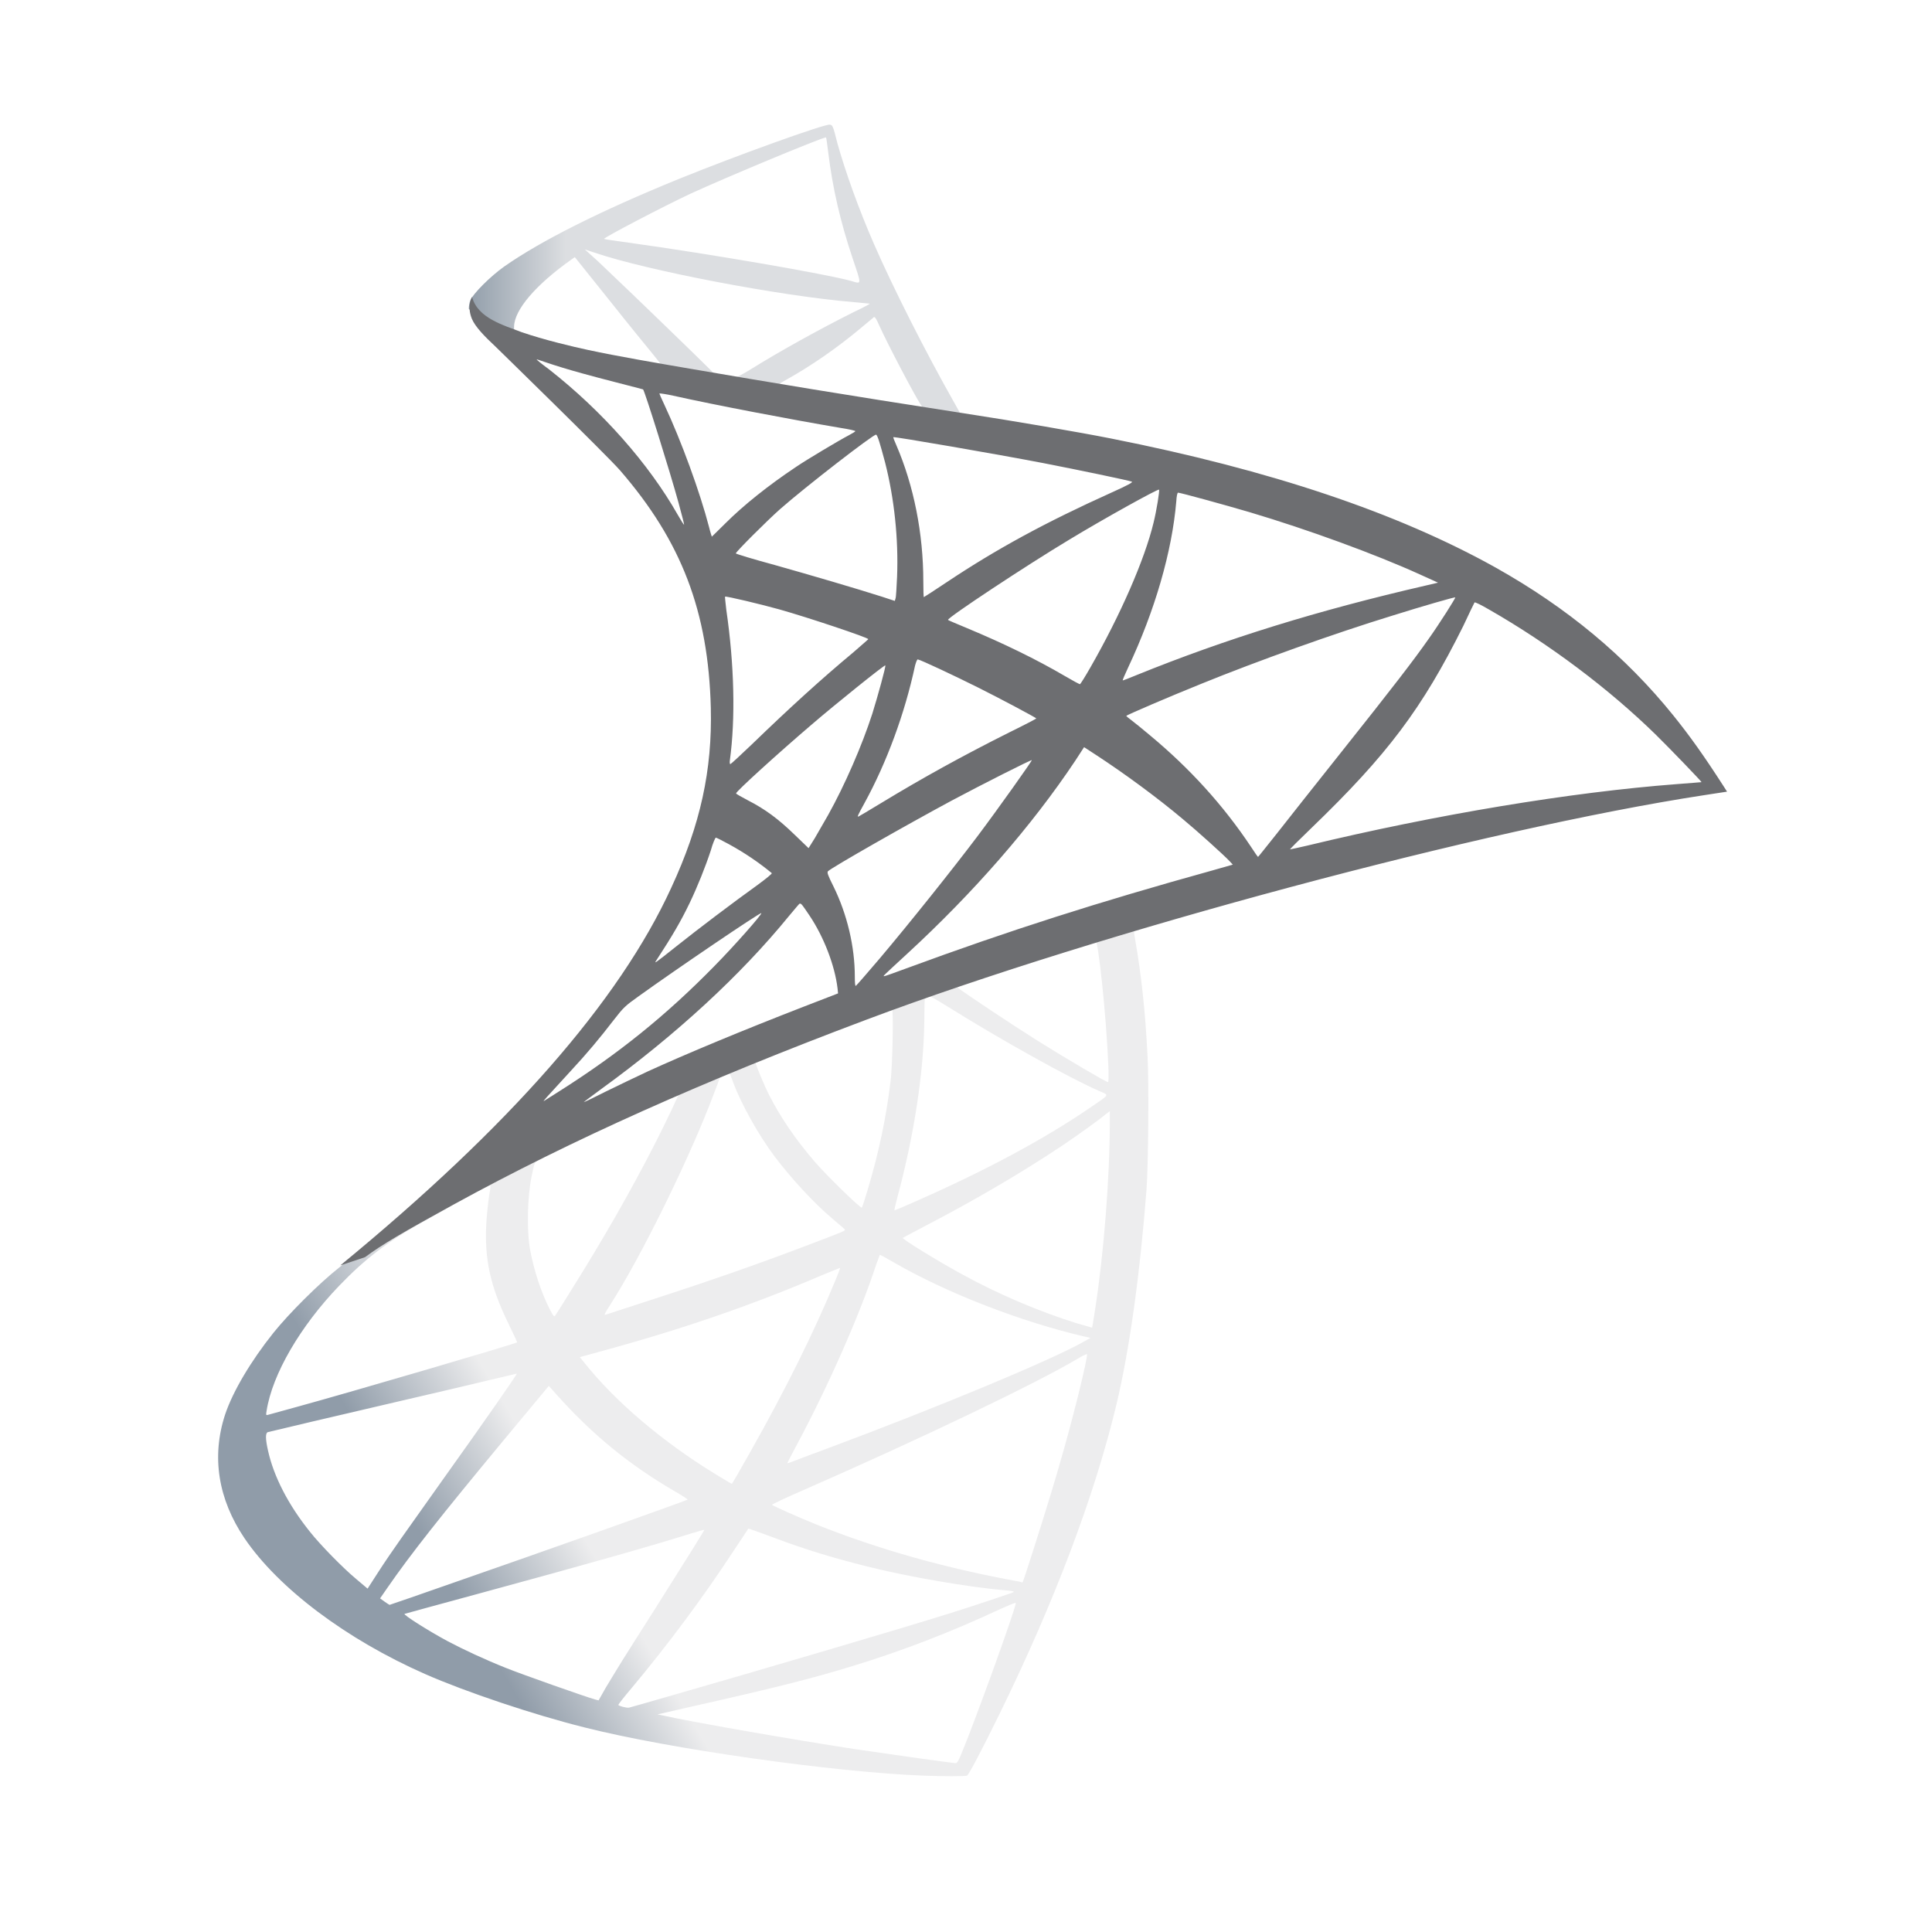
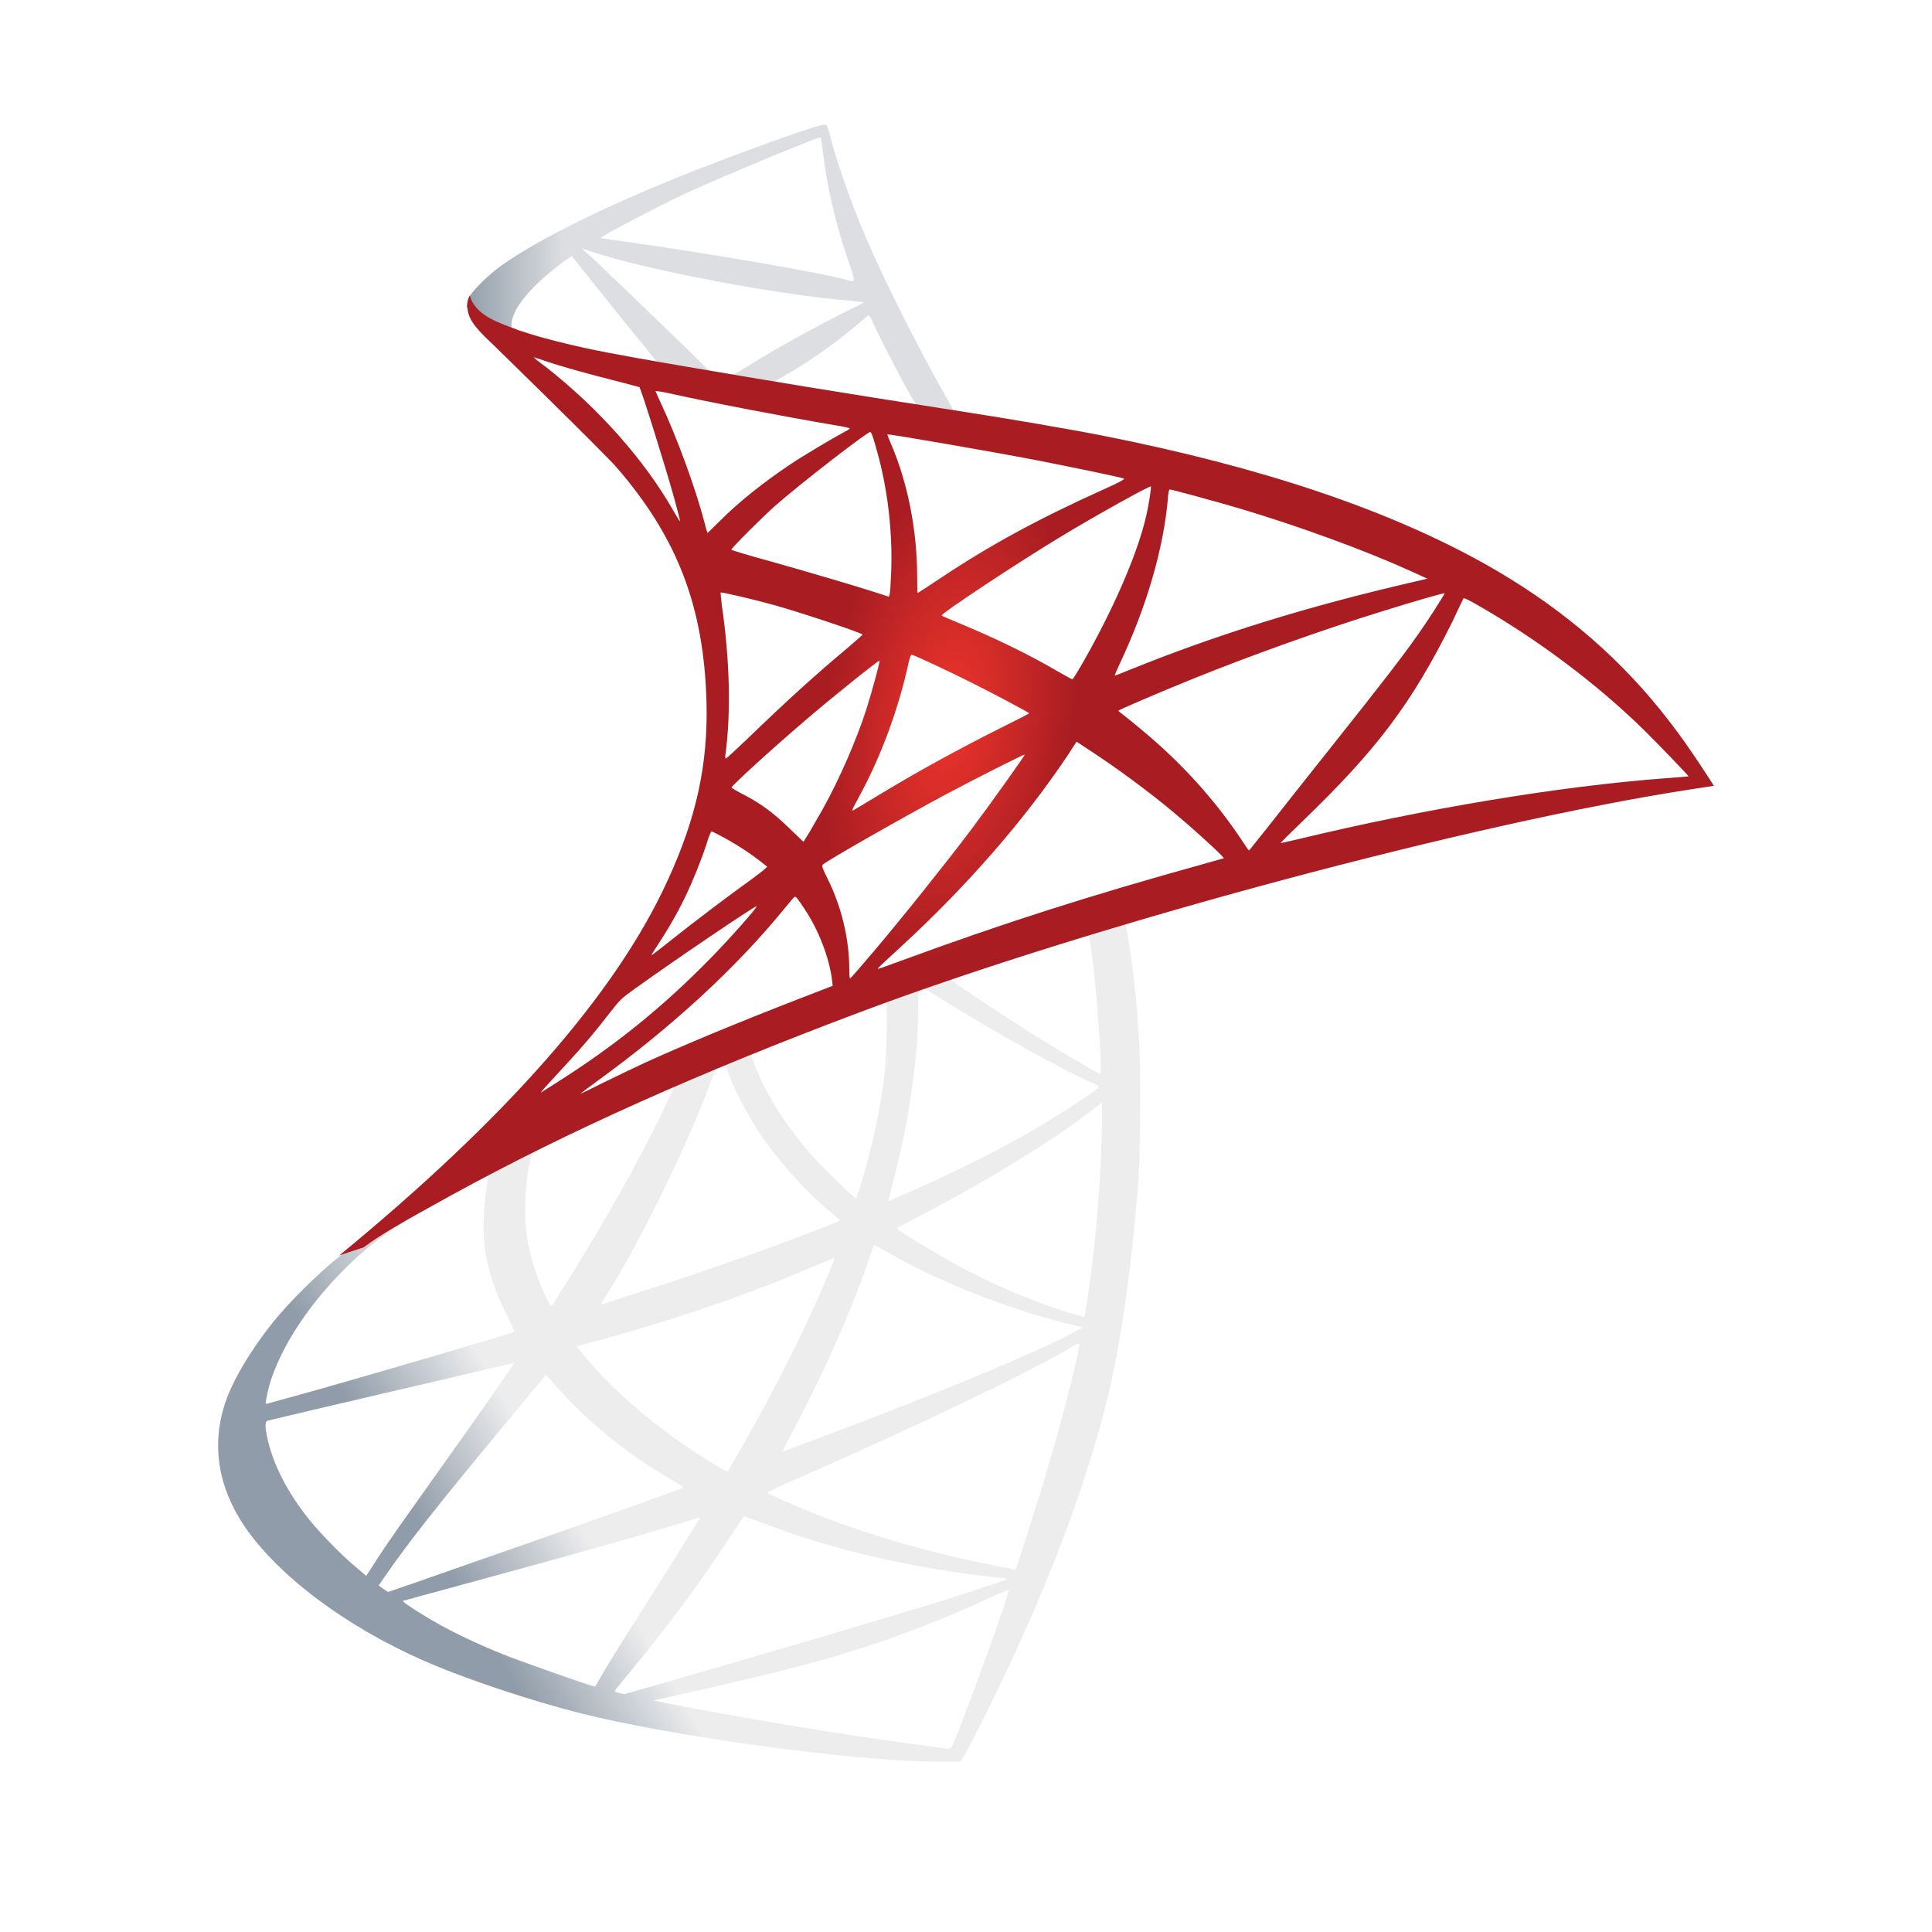
<svg xmlns="http://www.w3.org/2000/svg" width="62" height="62" viewBox="0 0 62 62" fill="none">
-   <path d="M37.572 28.742L26.959 32.208L17.725 36.283L15.141 36.965C14.483 37.591 13.793 38.225 13.047 38.867C12.229 39.573 11.467 40.215 10.881 40.68C10.231 41.193 9.269 42.156 8.779 42.766C8.049 43.68 7.472 44.651 7.223 45.397C6.782 46.745 6.998 48.109 7.849 49.368C8.94 50.973 11.114 52.609 13.649 53.725C14.941 54.294 17.115 55.024 18.751 55.433C21.471 56.123 26.734 56.87 29.63 56.982C30.215 57.006 31.002 57.006 31.034 56.982C31.098 56.942 31.547 56.083 32.069 55.016C33.85 51.382 35.134 47.972 35.831 45.06C36.249 43.295 36.578 40.945 36.794 38.161C36.85 37.383 36.874 34.775 36.826 33.893C36.754 32.449 36.626 31.278 36.425 30.13C36.393 29.962 36.385 29.809 36.401 29.801C36.433 29.777 36.529 29.745 37.837 29.368L37.572 28.742V28.742H37.572V28.742ZM35.15 30.162C35.246 30.162 35.503 32.625 35.567 34.182C35.583 34.511 35.575 34.727 35.559 34.727C35.495 34.727 34.203 33.965 33.281 33.388C32.478 32.882 30.954 31.871 30.713 31.679C30.633 31.622 30.641 31.614 31.299 31.39C32.414 31.013 35.061 30.162 35.15 30.162ZM29.742 31.943C29.815 31.943 29.999 32.047 30.44 32.32C32.093 33.355 34.339 34.607 35.302 35.024C35.599 35.152 35.631 35.104 34.949 35.57C33.489 36.564 31.668 37.543 29.437 38.53C29.044 38.706 28.715 38.843 28.707 38.843C28.692 38.843 28.739 38.642 28.804 38.401C29.341 36.404 29.646 34.382 29.662 32.761C29.67 31.959 29.67 31.959 29.742 31.935C29.726 31.943 29.734 31.943 29.742 31.943ZM28.627 32.368C28.675 32.416 28.643 34.214 28.579 34.703C28.435 35.874 28.21 36.965 27.841 38.193C27.753 38.49 27.672 38.738 27.657 38.754C27.624 38.794 26.525 37.719 26.164 37.302C25.538 36.58 25.049 35.858 24.688 35.152C24.504 34.791 24.215 34.085 24.239 34.061C24.367 33.973 28.595 32.336 28.627 32.368ZM23.38 34.43C23.388 34.43 23.396 34.43 23.404 34.438C23.421 34.454 23.477 34.583 23.525 34.727C23.782 35.425 24.359 36.452 24.857 37.11C25.402 37.832 26.116 38.602 26.71 39.107C26.902 39.268 27.079 39.42 27.103 39.444C27.151 39.492 27.167 39.484 25.859 39.982C24.343 40.559 22.691 41.137 20.797 41.747C20.345 41.893 19.893 42.04 19.442 42.188C19.369 42.212 19.393 42.172 19.602 41.843C20.54 40.375 21.968 37.495 22.771 35.457C22.907 35.104 23.044 34.751 23.068 34.671C23.1 34.559 23.14 34.519 23.244 34.462C23.3 34.446 23.356 34.43 23.38 34.43ZM21.776 35.096C21.8 35.112 21.391 35.971 20.99 36.757C20.212 38.273 19.361 39.765 18.222 41.578C18.029 41.891 17.845 42.18 17.821 42.212C17.781 42.268 17.765 42.252 17.636 42.004C17.363 41.466 17.139 40.776 17.018 40.142C16.898 39.517 16.922 38.425 17.059 37.752C17.163 37.254 17.155 37.262 17.396 37.142C18.422 36.62 21.744 35.064 21.776 35.096ZM35.615 35.658V35.995C35.615 37.784 35.422 40.239 35.142 42.028C35.093 42.341 35.053 42.597 35.045 42.605C35.045 42.605 34.813 42.541 34.54 42.461C33.337 42.084 32.029 41.53 30.849 40.88C30.071 40.455 28.94 39.757 28.972 39.725C28.98 39.717 29.317 39.541 29.71 39.332C31.283 38.514 32.791 37.631 34.099 36.757C34.588 36.428 35.326 35.898 35.487 35.754L35.615 35.658ZM15.719 38.032C15.751 38.032 15.743 38.096 15.695 38.385C15.663 38.594 15.623 38.979 15.607 39.244C15.542 40.415 15.735 41.282 16.313 42.469C16.473 42.798 16.602 43.071 16.593 43.078C16.537 43.127 11.226 44.683 9.557 45.14C9.06 45.277 8.627 45.397 8.595 45.405C8.539 45.421 8.531 45.413 8.555 45.277C8.739 44.097 9.638 42.557 10.889 41.257C11.724 40.391 12.389 39.886 13.529 39.236C14.347 38.77 15.607 38.072 15.703 38.04C15.703 38.032 15.711 38.032 15.719 38.032ZM28.234 40.271C28.242 40.263 28.435 40.367 28.667 40.503C30.384 41.498 32.775 42.421 34.812 42.894L34.997 42.934L34.74 43.078C33.673 43.672 30.168 45.132 26.581 46.472C26.06 46.665 25.547 46.857 25.45 46.897C25.354 46.937 25.266 46.962 25.266 46.953C25.266 46.945 25.41 46.665 25.595 46.32C26.597 44.442 27.608 42.156 28.122 40.568C28.186 40.415 28.226 40.279 28.234 40.271ZM26.959 40.688C26.967 40.696 26.902 40.864 26.822 41.057C26.124 42.75 25.209 44.595 24.038 46.665C23.741 47.194 23.493 47.62 23.485 47.62C23.477 47.62 23.236 47.475 22.947 47.299C21.246 46.256 19.738 44.972 18.751 43.728L18.607 43.552L19.337 43.351C21.952 42.638 24.174 41.867 26.381 40.921C26.694 40.792 26.951 40.688 26.959 40.688ZM34.885 43.456C34.893 43.64 34.484 45.293 34.147 46.488C33.866 47.491 33.625 48.277 33.184 49.665C32.992 50.275 32.823 50.78 32.815 50.78C32.807 50.78 32.759 50.772 32.711 50.756C30.328 50.323 28.194 49.721 26.188 48.919C25.627 48.694 24.825 48.333 24.776 48.293C24.76 48.277 25.242 48.053 25.852 47.788C29.502 46.191 33.288 44.378 34.588 43.6C34.74 43.504 34.861 43.456 34.885 43.456ZM16.585 44.081C16.601 44.097 15.582 45.566 14.154 47.563C13.657 48.261 13.079 49.08 12.863 49.384C12.646 49.689 12.317 50.171 12.133 50.459L11.796 50.981L11.435 50.676C11.009 50.323 10.271 49.569 9.943 49.152C9.253 48.293 8.787 47.387 8.603 46.561C8.515 46.175 8.515 45.983 8.595 45.959C8.715 45.927 10.857 45.421 12.863 44.956C13.978 44.699 15.27 44.394 15.735 44.282C16.2 44.17 16.577 44.081 16.585 44.081ZM17.612 44.475L17.869 44.763C19.024 46.055 20.203 47.01 21.631 47.844C21.888 47.989 22.081 48.117 22.065 48.125C22.009 48.165 17.107 49.906 14.836 50.692C13.561 51.141 12.51 51.502 12.502 51.502C12.494 51.502 12.422 51.454 12.341 51.398L12.197 51.294L12.43 50.957C13.184 49.866 14.13 48.67 16.192 46.183L17.612 44.475ZM24.014 49.055C24.022 49.047 24.375 49.176 24.808 49.336C25.852 49.729 26.678 49.978 27.785 50.259C29.149 50.604 31.122 50.941 32.286 51.037C32.462 51.053 32.558 51.069 32.526 51.093C32.47 51.125 31.291 51.519 30.424 51.791C29.044 52.224 24.833 53.468 21.399 54.455C20.765 54.639 20.22 54.792 20.188 54.8C20.107 54.816 19.843 54.743 19.843 54.711C19.843 54.695 20.035 54.447 20.268 54.174C21.423 52.794 22.57 51.254 23.525 49.794C23.79 49.392 24.014 49.063 24.014 49.055ZM22.602 49.096C22.61 49.104 22.041 50.018 21.046 51.591C20.621 52.256 20.147 53.011 19.979 53.275C19.818 53.532 19.578 53.933 19.441 54.158L19.209 54.567L19.088 54.535C18.799 54.455 16.77 53.741 16.232 53.524C15.566 53.259 14.876 52.938 14.363 52.666C13.721 52.321 12.919 51.807 12.983 51.791C12.999 51.783 14.098 51.486 15.422 51.125C18.936 50.17 20.885 49.617 22.161 49.216C22.394 49.144 22.594 49.087 22.602 49.096ZM32.59 51.438H32.598C32.63 51.518 31.331 55.129 30.857 56.268C30.753 56.524 30.713 56.589 30.657 56.581C30.521 56.573 28.635 56.308 27.488 56.139C25.49 55.835 22.137 55.249 21.295 55.056L21.102 55.016L22.297 54.743C24.865 54.166 26.1 53.853 27.352 53.468C28.932 52.986 30.497 52.385 32.077 51.647C32.326 51.534 32.534 51.446 32.59 51.438Z" fill="url(#paint0_linear_946_14413)" />
-   <path d="M26.63 4C26.453 3.976 23.605 5.003 21.768 5.749C19.289 6.76 17.363 7.723 16.176 8.557C15.735 8.87 15.181 9.424 15.093 9.64C15.061 9.721 15.045 9.817 15.045 9.913L16.12 10.932L18.679 11.75L24.768 12.841L31.732 14.037L31.804 13.435C31.78 13.435 31.764 13.427 31.74 13.427L30.825 13.283L30.641 12.954C29.694 11.285 28.651 9.215 28.042 7.819C27.568 6.736 27.119 5.485 26.87 4.586C26.734 4.041 26.718 4.009 26.63 4.001V4H26.63V4ZM26.501 4.41H26.509C26.517 4.418 26.549 4.642 26.581 4.907C26.718 6.03 26.967 7.113 27.36 8.285C27.657 9.167 27.657 9.119 27.312 9.015C26.493 8.79 22.827 8.156 20.172 7.787C19.746 7.731 19.385 7.675 19.385 7.667C19.353 7.635 21.303 6.616 22.161 6.215C23.26 5.709 26.277 4.45 26.501 4.41ZM18.767 8.004L19.08 8.108C20.781 8.686 25.057 9.504 27.416 9.697C27.68 9.721 27.905 9.745 27.913 9.745C27.921 9.753 27.697 9.873 27.408 10.009C26.269 10.579 25.017 11.277 24.151 11.815C23.894 11.975 23.661 12.103 23.629 12.103C23.597 12.103 23.429 12.071 23.252 12.047L22.931 11.999L22.129 11.213C20.717 9.841 19.61 8.782 19.185 8.381L18.767 8.004ZM18.447 8.252L19.578 9.664C20.195 10.443 20.821 11.205 20.958 11.373C21.094 11.542 21.206 11.678 21.198 11.686C21.166 11.71 19.562 11.397 18.711 11.205C17.837 11.004 17.476 10.908 16.938 10.739L16.497 10.595V10.483C16.505 9.945 17.187 9.143 18.342 8.325L18.447 8.252ZM28.058 10.178C28.09 10.178 28.13 10.25 28.226 10.467C28.499 11.068 29.349 12.689 29.558 13.002C29.622 13.106 29.734 13.114 28.603 12.93C25.884 12.488 25.009 12.344 25.009 12.328C25.009 12.32 25.089 12.264 25.194 12.208C26.036 11.742 26.886 11.149 27.64 10.515C27.825 10.362 27.994 10.218 28.026 10.194C28.034 10.178 28.05 10.17 28.058 10.178Z" fill="url(#paint1_linear_946_14413)" />
-   <path d="M15.149 9.528C15.149 9.528 14.973 9.809 15.141 10.226C15.246 10.483 15.55 10.796 15.895 11.117C15.895 11.117 19.465 14.598 19.899 15.096C21.872 17.374 22.731 19.62 22.811 22.717C22.859 24.707 22.482 26.456 21.543 28.486C19.875 32.128 16.353 36.147 10.921 40.608L11.716 40.343C12.229 39.958 12.927 39.549 14.564 38.65C18.342 36.58 22.594 34.679 27.809 32.721C35.318 29.897 47.665 26.592 54.693 25.517L55.423 25.405L55.31 25.228C54.669 24.233 54.227 23.616 53.698 22.958C52.157 21.049 50.288 19.5 48.002 18.217C44.857 16.46 40.789 15.088 35.639 14.069C34.668 13.876 32.534 13.507 30.801 13.243C27.127 12.673 24.752 12.28 22.137 11.831C21.198 11.67 19.794 11.43 18.864 11.229C18.382 11.125 17.46 10.908 16.738 10.659C16.16 10.435 15.326 10.21 15.149 9.528ZM17.219 11.534C17.227 11.526 17.355 11.574 17.524 11.63C17.829 11.734 18.222 11.855 18.687 11.983C19.04 12.08 19.392 12.174 19.746 12.264C20.228 12.384 20.629 12.496 20.637 12.496C20.693 12.553 21.503 15.144 21.776 16.139C21.88 16.516 21.961 16.837 21.953 16.837C21.944 16.845 21.856 16.708 21.752 16.524C20.813 14.871 19.329 13.194 17.612 11.847C17.388 11.686 17.219 11.542 17.219 11.534ZM21.166 12.625C21.206 12.625 21.383 12.649 21.599 12.697C22.963 13.002 25.41 13.467 26.975 13.732C27.239 13.772 27.448 13.82 27.448 13.836C27.448 13.852 27.352 13.908 27.231 13.973C26.967 14.109 25.899 14.743 25.547 14.983C24.656 15.577 23.854 16.219 23.276 16.797C23.044 17.029 22.843 17.222 22.843 17.222C22.843 17.222 22.795 17.085 22.755 16.917C22.466 15.802 21.864 14.149 21.319 12.986C21.23 12.801 21.158 12.633 21.158 12.617C21.158 12.633 21.158 12.625 21.166 12.625ZM28.114 13.949C28.162 13.964 28.242 14.237 28.403 14.839C28.7 16.002 28.836 17.302 28.788 18.513C28.772 18.85 28.756 19.163 28.739 19.203L28.715 19.284L28.298 19.147C27.44 18.874 26.044 18.465 24.849 18.128C24.167 17.944 23.613 17.775 23.613 17.759C23.613 17.711 24.608 16.716 25.033 16.339C25.843 15.625 28.041 13.924 28.114 13.949ZM28.667 14.029C28.692 14.005 31.989 14.574 33.489 14.863C34.604 15.08 36.225 15.417 36.321 15.457C36.369 15.473 36.2 15.569 35.663 15.81C33.545 16.765 31.973 17.623 30.408 18.666C29.999 18.939 29.654 19.163 29.646 19.163C29.638 19.163 29.63 18.931 29.63 18.65C29.63 17.125 29.325 15.585 28.764 14.286C28.707 14.157 28.659 14.037 28.667 14.029ZM37.195 15.713C37.219 15.738 37.115 16.387 37.019 16.773C36.73 17.968 35.952 19.741 34.997 21.41C34.829 21.706 34.676 21.947 34.66 21.955C34.644 21.963 34.428 21.843 34.179 21.698C33.248 21.153 32.189 20.639 31.034 20.158C30.713 20.022 30.432 19.909 30.424 19.893C30.368 19.845 32.951 18.136 34.315 17.318C35.398 16.66 37.163 15.681 37.195 15.713ZM37.805 15.81C37.877 15.81 39.337 16.211 40.099 16.436C41.985 16.997 44.151 17.791 45.563 18.433L46.148 18.698L45.739 18.794C42.29 19.588 39.337 20.503 36.489 21.658C36.257 21.755 36.048 21.835 36.032 21.835C36.016 21.835 36.096 21.65 36.201 21.426C37.059 19.605 37.613 17.703 37.749 16.082C37.757 15.93 37.781 15.81 37.805 15.81ZM23.268 19.147C23.292 19.123 24.407 19.388 25.009 19.556C25.924 19.813 27.865 20.463 27.865 20.511C27.865 20.519 27.648 20.703 27.392 20.928C26.341 21.803 25.33 22.725 24.119 23.896C23.758 24.242 23.453 24.522 23.437 24.522C23.421 24.522 23.413 24.474 23.421 24.41C23.605 23.062 23.565 21.329 23.308 19.572C23.284 19.348 23.26 19.155 23.268 19.147ZM46.702 19.171C46.718 19.187 46.189 20.022 45.852 20.495C45.37 21.185 44.664 22.1 43.068 24.105C42.226 25.164 41.279 26.36 40.966 26.761C40.645 27.162 40.38 27.499 40.372 27.499C40.364 27.499 40.26 27.354 40.148 27.178C39.249 25.83 38.174 24.651 36.898 23.592C36.658 23.391 36.393 23.174 36.305 23.11C36.217 23.046 36.144 22.982 36.144 22.974C36.144 22.95 37.508 22.364 38.543 21.947C40.356 21.209 42.827 20.326 44.68 19.757C45.651 19.452 46.686 19.155 46.702 19.171ZM47.32 19.332C47.352 19.324 47.544 19.42 47.777 19.556C49.727 20.671 51.636 22.108 53.144 23.584C53.569 24.001 54.62 25.092 54.604 25.1C54.604 25.1 54.235 25.132 53.802 25.164C50.425 25.421 46.101 26.135 41.945 27.138C41.664 27.202 41.415 27.258 41.399 27.258C41.383 27.258 41.696 26.945 42.089 26.568C44.528 24.217 45.643 22.733 46.959 20.086C47.143 19.693 47.304 19.356 47.32 19.332C47.312 19.332 47.312 19.332 47.32 19.332ZM29.453 21.161C29.566 21.185 30.609 21.674 31.395 22.067C32.117 22.428 33.2 23.006 33.256 23.054C33.264 23.062 32.879 23.263 32.406 23.495C30.898 24.25 29.606 24.963 28.258 25.782C27.873 26.015 27.552 26.207 27.544 26.207C27.512 26.207 27.52 26.175 27.737 25.782C28.459 24.466 29.036 22.894 29.365 21.361C29.397 21.241 29.43 21.161 29.453 21.161ZM28.411 21.353C28.435 21.378 28.162 22.364 27.994 22.902C27.665 23.921 27.111 25.196 26.573 26.159C26.445 26.383 26.253 26.712 26.148 26.897L25.948 27.218L25.498 26.785C24.977 26.279 24.552 25.966 24.006 25.686C23.79 25.573 23.621 25.477 23.621 25.461C23.621 25.397 24.993 24.153 26.044 23.255C26.798 22.605 28.387 21.329 28.411 21.353ZM34.789 23.977L35.182 24.233C36.08 24.819 37.139 25.597 37.95 26.279C38.407 26.656 39.289 27.451 39.466 27.643L39.562 27.747L38.912 27.932C35.238 28.951 32.398 29.857 29.084 31.077C28.715 31.213 28.403 31.326 28.378 31.326C28.331 31.326 28.29 31.366 29.117 30.603C31.235 28.654 33.112 26.504 34.508 24.41L34.789 23.977ZM33.112 24.394C33.128 24.41 32.029 25.958 31.371 26.833C30.585 27.876 29.189 29.625 28.226 30.764C27.825 31.237 27.48 31.63 27.464 31.638C27.44 31.646 27.432 31.526 27.432 31.341C27.432 30.371 27.183 29.336 26.75 28.453C26.565 28.084 26.533 27.996 26.574 27.956C26.726 27.82 29.061 26.488 30.537 25.694C31.531 25.164 33.088 24.378 33.112 24.394ZM22.971 26.881C22.995 26.881 23.18 26.977 23.389 27.09C23.902 27.37 24.359 27.683 24.768 28.02C24.784 28.036 24.576 28.205 24.303 28.405C23.541 28.951 22.386 29.825 21.712 30.363C21.006 30.924 20.982 30.94 21.062 30.82C21.591 30.01 21.856 29.552 22.137 28.967C22.386 28.445 22.634 27.828 22.811 27.29C22.875 27.058 22.955 26.881 22.971 26.881ZM25.675 28.999C25.715 28.991 25.763 29.063 25.98 29.384C26.437 30.066 26.79 30.981 26.878 31.719L26.894 31.879L25.795 32.304C23.83 33.066 22.017 33.821 20.789 34.382C20.444 34.543 19.843 34.831 19.45 35.024C19.056 35.224 18.735 35.377 18.735 35.369C18.735 35.361 18.984 35.176 19.289 34.952C21.688 33.211 23.766 31.301 25.322 29.392C25.491 29.192 25.643 29.007 25.659 28.999L25.675 28.999ZM24.431 29.304C24.464 29.336 23.549 30.371 22.923 31.005C21.375 32.585 19.843 33.821 17.941 35.024C17.701 35.176 17.484 35.313 17.46 35.329C17.404 35.361 17.476 35.281 18.31 34.374C18.84 33.804 19.241 33.323 19.698 32.73C20.003 32.337 20.059 32.28 20.5 31.967C21.68 31.117 24.399 29.272 24.431 29.304Z" fill="#6D6E71" />
+   <path d="M37.306 28.526L26.784 31.962L17.631 36.002L15.07 36.678C14.418 37.298 13.734 37.926 12.995 38.562C12.183 39.262 11.428 39.898 10.847 40.36C10.203 40.869 9.249 41.823 8.764 42.427C8.04 43.334 7.467 44.296 7.221 45.036C6.784 46.372 6.998 47.724 7.841 48.972C8.923 50.563 11.078 52.185 13.591 53.29C14.871 53.855 17.026 54.579 18.649 54.984C21.345 55.668 26.561 56.408 29.432 56.519C30.013 56.543 30.792 56.543 30.824 56.519C30.888 56.479 31.333 55.629 31.85 54.571C33.615 50.968 34.888 47.589 35.58 44.702C35.993 42.952 36.319 40.622 36.534 37.863C36.59 37.091 36.613 34.507 36.566 33.632C36.494 32.2 36.367 31.039 36.168 29.902C36.136 29.735 36.128 29.584 36.144 29.576C36.176 29.552 36.271 29.52 37.568 29.147L37.305 28.526V28.526H37.306V28.526ZM34.904 29.934C34.999 29.934 35.254 32.375 35.317 33.918C35.333 34.244 35.325 34.459 35.309 34.459C35.246 34.459 33.965 33.703 33.051 33.131C32.256 32.63 30.745 31.628 30.506 31.437C30.426 31.381 30.434 31.373 31.087 31.151C32.192 30.777 34.816 29.934 34.904 29.934ZM29.544 31.699C29.615 31.699 29.798 31.803 30.236 32.073C31.874 33.099 34.101 34.34 35.055 34.753C35.349 34.88 35.381 34.833 34.705 35.294C33.258 36.28 31.452 37.25 29.241 38.228C28.852 38.403 28.526 38.538 28.518 38.538C28.502 38.538 28.55 38.34 28.613 38.101C29.146 36.121 29.448 34.117 29.464 32.51C29.472 31.715 29.472 31.715 29.544 31.691C29.528 31.699 29.536 31.699 29.544 31.699ZM28.438 32.121C28.486 32.168 28.454 33.95 28.391 34.435C28.247 35.596 28.025 36.678 27.659 37.894C27.572 38.188 27.492 38.435 27.476 38.451C27.444 38.491 26.355 37.425 25.997 37.011C25.377 36.296 24.892 35.58 24.534 34.88C24.351 34.522 24.064 33.823 24.088 33.799C24.215 33.711 28.407 32.089 28.438 32.121ZM23.237 34.164C23.245 34.164 23.253 34.164 23.261 34.172C23.277 34.188 23.333 34.316 23.381 34.459C23.635 35.151 24.207 36.169 24.701 36.821C25.241 37.536 25.949 38.3 26.538 38.801C26.729 38.96 26.903 39.111 26.927 39.135C26.975 39.183 26.991 39.175 25.695 39.668C24.192 40.24 22.553 40.813 20.677 41.417C20.228 41.562 19.78 41.708 19.333 41.855C19.261 41.879 19.285 41.839 19.492 41.513C20.422 40.057 21.838 37.202 22.633 35.182C22.768 34.833 22.903 34.483 22.927 34.403C22.959 34.292 22.999 34.252 23.102 34.196C23.158 34.181 23.214 34.164 23.237 34.164ZM21.647 34.825C21.671 34.841 21.265 35.691 20.868 36.471C20.096 37.974 19.253 39.453 18.124 41.25C17.933 41.56 17.75 41.847 17.726 41.879C17.687 41.934 17.671 41.918 17.543 41.672C17.273 41.139 17.05 40.455 16.931 39.827C16.812 39.206 16.836 38.125 16.971 37.457C17.074 36.964 17.066 36.972 17.305 36.852C18.323 36.336 21.615 34.793 21.647 34.825ZM35.365 35.381V35.715C35.365 37.489 35.174 39.922 34.896 41.696C34.848 42.006 34.808 42.26 34.8 42.268C34.8 42.268 34.57 42.205 34.299 42.125C33.106 41.751 31.81 41.203 30.641 40.559C29.87 40.137 28.748 39.445 28.78 39.413C28.788 39.405 29.122 39.23 29.512 39.024C31.071 38.212 32.566 37.338 33.862 36.471C34.347 36.145 35.079 35.62 35.238 35.477L35.365 35.381ZM15.643 37.735C15.675 37.735 15.666 37.799 15.619 38.085C15.587 38.292 15.547 38.674 15.531 38.936C15.468 40.097 15.659 40.956 16.231 42.133C16.39 42.459 16.518 42.729 16.51 42.737C16.454 42.785 11.189 44.328 9.535 44.781C9.042 44.916 8.613 45.036 8.581 45.044C8.525 45.059 8.517 45.051 8.541 44.916C8.724 43.747 9.615 42.22 10.855 40.932C11.682 40.073 12.342 39.572 13.472 38.928C14.283 38.467 15.531 37.775 15.627 37.743C15.627 37.735 15.635 37.735 15.643 37.735ZM28.049 39.954C28.057 39.946 28.247 40.05 28.478 40.185C30.18 41.171 32.55 42.085 34.57 42.554L34.753 42.594L34.498 42.737C33.441 43.326 29.965 44.773 26.41 46.101C25.893 46.292 25.385 46.483 25.289 46.523C25.194 46.562 25.106 46.586 25.106 46.578C25.106 46.57 25.249 46.292 25.432 45.95C26.426 44.089 27.428 41.823 27.937 40.248C28.001 40.097 28.041 39.962 28.049 39.954ZM26.784 40.367C26.792 40.376 26.729 40.542 26.649 40.733C25.957 42.411 25.05 44.24 23.89 46.292C23.595 46.817 23.349 47.239 23.341 47.239C23.333 47.239 23.094 47.095 22.808 46.92C21.122 45.887 19.627 44.614 18.649 43.382L18.506 43.207L19.229 43.008C21.822 42.3 24.024 41.537 26.212 40.598C26.522 40.471 26.776 40.367 26.784 40.367ZM34.641 43.111C34.649 43.294 34.244 44.932 33.91 46.117C33.631 47.111 33.393 47.891 32.955 49.266C32.764 49.871 32.598 50.372 32.59 50.372C32.582 50.372 32.534 50.364 32.486 50.348C30.124 49.918 28.009 49.322 26.021 48.527C25.464 48.304 24.669 47.946 24.621 47.907C24.605 47.89 25.082 47.668 25.687 47.405C29.305 45.823 33.059 44.026 34.347 43.254C34.498 43.159 34.617 43.111 34.641 43.111ZM16.502 43.731C16.517 43.747 15.508 45.203 14.092 47.183C13.599 47.875 13.026 48.686 12.812 48.988C12.597 49.29 12.271 49.767 12.088 50.054L11.754 50.571L11.396 50.269C10.974 49.919 10.243 49.171 9.917 48.757C9.233 47.907 8.772 47.008 8.589 46.189C8.501 45.807 8.501 45.616 8.581 45.593C8.7 45.561 10.823 45.06 12.812 44.598C13.917 44.344 15.197 44.042 15.659 43.93C16.12 43.819 16.494 43.731 16.502 43.731ZM17.52 44.121L17.774 44.407C18.919 45.688 20.088 46.634 21.504 47.461C21.758 47.604 21.949 47.732 21.933 47.74C21.878 47.779 17.018 49.505 14.768 50.284C13.504 50.73 12.462 51.087 12.454 51.087C12.446 51.087 12.374 51.04 12.295 50.984L12.152 50.881L12.382 50.547C13.13 49.465 14.068 48.28 16.112 45.815L17.52 44.121ZM23.866 48.662C23.873 48.654 24.224 48.781 24.653 48.941C25.687 49.33 26.506 49.577 27.603 49.855C28.955 50.197 30.912 50.531 32.065 50.626C32.24 50.642 32.335 50.658 32.303 50.682C32.248 50.714 31.079 51.103 30.22 51.374C28.852 51.803 24.677 53.036 21.273 54.014C20.645 54.197 20.104 54.348 20.072 54.356C19.993 54.372 19.73 54.3 19.73 54.269C19.73 54.253 19.921 54.006 20.152 53.736C21.297 52.368 22.434 50.841 23.381 49.394C23.643 48.996 23.866 48.67 23.866 48.662ZM22.466 48.702C22.474 48.71 21.909 49.616 20.923 51.175C20.502 51.835 20.032 52.583 19.866 52.845C19.706 53.099 19.468 53.497 19.333 53.72L19.102 54.125L18.983 54.094C18.696 54.014 16.684 53.306 16.152 53.092C15.492 52.829 14.808 52.511 14.299 52.241C13.662 51.899 12.867 51.39 12.931 51.374C12.947 51.366 14.036 51.072 15.348 50.714C18.832 49.767 20.764 49.219 22.029 48.821C22.259 48.749 22.458 48.694 22.466 48.702ZM32.367 51.024H32.375C32.407 51.103 31.118 54.682 30.649 55.811C30.546 56.066 30.506 56.13 30.45 56.121C30.315 56.114 28.446 55.851 27.309 55.684C25.329 55.382 22.005 54.801 21.17 54.611L20.979 54.571L22.164 54.3C24.709 53.728 25.933 53.418 27.174 53.036C28.741 52.559 30.291 51.962 31.858 51.231C32.104 51.119 32.311 51.032 32.367 51.024Z" fill="url(#paint0_linear_1801_2378)" />
+   <path d="M26.458 4C26.283 3.977 23.46 4.995 21.639 5.734C19.182 6.736 17.273 7.691 16.096 8.517C15.659 8.828 15.11 9.376 15.023 9.591C14.991 9.671 14.975 9.766 14.975 9.861L16.041 10.871L18.577 11.683L24.613 12.764L31.516 13.949L31.588 13.353C31.564 13.353 31.548 13.345 31.524 13.345L30.617 13.202L30.435 12.876C29.496 11.221 28.462 9.17 27.858 7.786C27.389 6.712 26.944 5.472 26.697 4.581C26.562 4.04 26.546 4.008 26.459 4.001V4H26.458V4ZM26.331 4.406H26.339C26.347 4.414 26.379 4.637 26.411 4.899C26.546 6.013 26.792 7.086 27.182 8.247C27.476 9.122 27.476 9.074 27.134 8.971C26.323 8.748 22.689 8.12 20.057 7.754C19.635 7.698 19.277 7.643 19.277 7.635C19.245 7.603 21.178 6.593 22.029 6.195C23.118 5.694 26.108 4.446 26.331 4.406ZM18.665 7.969L18.975 8.072C20.661 8.645 24.899 9.456 27.238 9.647C27.5 9.671 27.723 9.695 27.731 9.695C27.738 9.702 27.516 9.822 27.23 9.957C26.1 10.522 24.86 11.213 24.001 11.746C23.747 11.905 23.516 12.033 23.484 12.033C23.452 12.033 23.285 12.001 23.11 11.977L22.792 11.929L21.997 11.15C20.597 9.79 19.5 8.74 19.078 8.342L18.665 7.969ZM18.347 8.215L19.468 9.615C20.08 10.386 20.701 11.142 20.836 11.309C20.971 11.476 21.082 11.611 21.075 11.619C21.043 11.643 19.452 11.333 18.609 11.142C17.742 10.943 17.384 10.848 16.852 10.681L16.414 10.537V10.426C16.422 9.893 17.098 9.098 18.243 8.287L18.347 8.215ZM27.874 10.124C27.906 10.124 27.945 10.195 28.041 10.41C28.311 11.007 29.154 12.613 29.361 12.923C29.425 13.027 29.536 13.035 28.415 12.852C25.719 12.414 24.852 12.271 24.852 12.255C24.852 12.247 24.931 12.192 25.035 12.136C25.87 11.675 26.713 11.086 27.46 10.458C27.643 10.307 27.81 10.164 27.842 10.14C27.85 10.124 27.866 10.116 27.874 10.124Z" fill="url(#paint1_linear_1801_2378)" />
+   <path d="M15.079 9.48C15.079 9.48 14.904 9.758 15.071 10.172C15.174 10.426 15.476 10.736 15.818 11.054C15.818 11.054 19.357 14.506 19.787 14.999C21.743 17.257 22.594 19.484 22.673 22.554C22.721 24.526 22.347 26.26 21.417 28.272C19.763 31.882 16.271 35.866 10.888 40.288L11.675 40.026C12.184 39.644 12.876 39.238 14.498 38.348C18.244 36.296 22.459 34.411 27.628 32.471C35.071 29.671 47.31 26.395 54.276 25.329L55 25.218L54.889 25.043C54.253 24.057 53.815 23.444 53.29 22.792C51.764 20.899 49.911 19.365 47.644 18.092C44.527 16.351 40.495 14.991 35.389 13.981C34.427 13.79 32.312 13.424 30.594 13.162C26.952 12.597 24.598 12.207 22.005 11.762C21.075 11.603 19.683 11.365 18.761 11.166C18.283 11.062 17.369 10.848 16.653 10.601C16.081 10.378 15.254 10.156 15.079 9.48ZM17.131 11.468C17.138 11.46 17.265 11.508 17.433 11.563C17.735 11.667 18.125 11.786 18.586 11.913C18.935 12.009 19.285 12.102 19.636 12.191C20.113 12.311 20.51 12.422 20.518 12.422C20.574 12.478 21.377 15.046 21.648 16.032C21.751 16.406 21.831 16.724 21.823 16.724C21.814 16.732 21.727 16.597 21.624 16.414C20.693 14.776 19.222 13.114 17.52 11.778C17.297 11.619 17.131 11.476 17.131 11.468ZM21.043 12.549C21.083 12.549 21.258 12.573 21.472 12.621C22.824 12.923 25.25 13.384 26.801 13.647C27.063 13.687 27.27 13.734 27.27 13.75C27.27 13.766 27.174 13.822 27.055 13.886C26.793 14.021 25.735 14.649 25.385 14.887C24.502 15.476 23.707 16.112 23.135 16.685C22.904 16.915 22.705 17.106 22.705 17.106C22.705 17.106 22.657 16.971 22.618 16.804C22.331 15.698 21.735 14.06 21.194 12.907C21.107 12.724 21.035 12.557 21.035 12.541C21.035 12.557 21.035 12.549 21.043 12.549ZM27.93 13.862C27.978 13.877 28.057 14.148 28.216 14.744C28.511 15.897 28.646 17.186 28.598 18.387C28.582 18.721 28.566 19.031 28.55 19.07L28.526 19.15L28.113 19.015C27.262 18.744 25.878 18.339 24.693 18.005C24.017 17.822 23.469 17.655 23.469 17.639C23.469 17.591 24.455 16.605 24.876 16.232C25.679 15.524 27.858 13.838 27.93 13.862ZM28.479 13.941C28.503 13.917 31.771 14.482 33.258 14.768C34.364 14.983 35.97 15.317 36.065 15.357C36.113 15.373 35.946 15.468 35.413 15.707C33.314 16.653 31.755 17.504 30.204 18.538C29.799 18.808 29.457 19.031 29.449 19.031C29.441 19.031 29.433 18.8 29.433 18.522C29.433 17.011 29.131 15.484 28.574 14.196C28.518 14.068 28.471 13.949 28.479 13.941ZM36.932 15.611C36.956 15.635 36.853 16.279 36.757 16.661C36.471 17.846 35.7 19.603 34.753 21.258C34.586 21.552 34.435 21.79 34.419 21.798C34.403 21.806 34.189 21.687 33.942 21.544C33.02 21.003 31.97 20.494 30.825 20.017C30.507 19.882 30.228 19.77 30.22 19.754C30.165 19.707 32.725 18.013 34.077 17.202C35.151 16.55 36.9 15.579 36.932 15.611ZM37.536 15.707C37.608 15.707 39.056 16.104 39.811 16.327C41.68 16.884 43.827 17.671 45.227 18.307L45.807 18.57L45.402 18.665C41.982 19.452 39.056 20.359 36.232 21.504C36.002 21.599 35.795 21.679 35.779 21.679C35.763 21.679 35.843 21.496 35.946 21.273C36.797 19.468 37.346 17.583 37.481 15.977C37.489 15.826 37.513 15.707 37.536 15.707ZM23.127 19.015C23.15 18.991 24.256 19.253 24.852 19.42C25.759 19.675 27.683 20.319 27.683 20.367C27.683 20.375 27.469 20.558 27.214 20.78C26.172 21.647 25.17 22.562 23.97 23.723C23.612 24.065 23.309 24.343 23.294 24.343C23.278 24.343 23.27 24.295 23.278 24.232C23.461 22.896 23.421 21.178 23.166 19.436C23.142 19.213 23.119 19.023 23.127 19.015ZM46.356 19.039C46.372 19.055 45.847 19.882 45.513 20.351C45.036 21.035 44.336 21.941 42.753 23.93C41.919 24.979 40.98 26.164 40.67 26.562C40.352 26.959 40.089 27.293 40.081 27.293C40.073 27.293 39.97 27.15 39.859 26.975C38.968 25.639 37.902 24.47 36.638 23.421C36.399 23.222 36.137 23.007 36.05 22.943C35.962 22.88 35.89 22.816 35.89 22.808C35.89 22.784 37.242 22.204 38.268 21.79C40.066 21.059 42.515 20.184 44.352 19.619C45.314 19.317 46.34 19.023 46.356 19.039ZM46.968 19.198C47 19.19 47.191 19.285 47.422 19.42C49.354 20.526 51.247 21.949 52.742 23.413C53.163 23.826 54.205 24.908 54.189 24.916C54.189 24.916 53.823 24.947 53.394 24.979C50.046 25.234 45.76 25.941 41.64 26.935C41.362 26.999 41.115 27.055 41.099 27.055C41.084 27.055 41.394 26.745 41.783 26.371C44.201 24.041 45.306 22.57 46.611 19.945C46.793 19.556 46.952 19.222 46.968 19.198C46.96 19.198 46.96 19.198 46.968 19.198ZM29.258 21.011C29.369 21.035 30.403 21.52 31.183 21.91C31.898 22.267 32.972 22.84 33.028 22.888C33.035 22.896 32.654 23.094 32.185 23.325C30.689 24.073 29.409 24.78 28.073 25.591C27.691 25.822 27.373 26.013 27.365 26.013C27.334 26.013 27.341 25.981 27.556 25.591C28.272 24.287 28.845 22.729 29.171 21.21C29.202 21.09 29.234 21.011 29.258 21.011ZM28.224 21.202C28.248 21.226 27.978 22.204 27.811 22.737C27.485 23.747 26.936 25.011 26.403 25.965C26.276 26.188 26.085 26.514 25.982 26.697L25.783 27.015L25.337 26.586C24.821 26.085 24.399 25.774 23.858 25.496C23.643 25.385 23.477 25.289 23.477 25.273C23.477 25.21 24.836 23.977 25.878 23.087C26.626 22.442 28.2 21.178 28.224 21.202ZM34.547 23.802L34.936 24.057C35.827 24.637 36.876 25.409 37.68 26.085C38.133 26.458 39.008 27.246 39.183 27.436L39.278 27.54L38.634 27.723C34.992 28.733 32.177 29.631 28.892 30.84C28.526 30.975 28.216 31.087 28.192 31.087C28.145 31.087 28.105 31.126 28.924 30.371C31.024 28.439 32.884 26.307 34.268 24.232L34.547 23.802ZM32.884 24.216C32.9 24.232 31.811 25.766 31.159 26.633C30.379 27.667 28.995 29.401 28.041 30.53C27.644 30.999 27.302 31.389 27.286 31.397C27.262 31.405 27.254 31.285 27.254 31.103C27.254 30.14 27.008 29.114 26.578 28.24C26.395 27.874 26.363 27.786 26.403 27.747C26.554 27.611 28.868 26.291 30.332 25.504C31.318 24.979 32.86 24.2 32.884 24.216ZM22.832 26.681C22.856 26.681 23.039 26.776 23.246 26.888C23.755 27.166 24.208 27.476 24.614 27.81C24.63 27.826 24.423 27.993 24.152 28.192C23.397 28.733 22.252 29.6 21.584 30.133C20.884 30.689 20.86 30.705 20.94 30.586C21.465 29.783 21.727 29.329 22.005 28.749C22.252 28.232 22.498 27.619 22.673 27.087C22.737 26.856 22.817 26.681 22.832 26.681ZM25.512 28.78C25.552 28.773 25.6 28.844 25.814 29.162C26.268 29.838 26.618 30.745 26.705 31.476L26.721 31.636L25.632 32.057C23.683 32.812 21.886 33.56 20.669 34.117C20.327 34.276 19.731 34.562 19.341 34.753C18.952 34.952 18.634 35.103 18.634 35.095C18.634 35.087 18.88 34.904 19.182 34.681C21.56 32.956 23.62 31.063 25.163 29.17C25.329 28.971 25.481 28.788 25.496 28.78L25.512 28.78ZM24.28 29.083C24.312 29.114 23.405 30.14 22.785 30.769C21.25 32.335 19.731 33.56 17.846 34.753C17.608 34.904 17.393 35.039 17.369 35.055C17.313 35.087 17.385 35.007 18.212 34.109C18.737 33.544 19.134 33.067 19.588 32.478C19.89 32.089 19.946 32.033 20.383 31.723C21.552 30.88 24.248 29.051 24.28 29.083Z" fill="url(#paint2_radial_1801_2378)" />
  <defs>
-     <linearGradient id="paint0_linear_946_14413" x1="14.985" y1="51.757" x2="18.823" y2="49.489" gradientUnits="userSpaceOnUse">
+     <linearGradient id="paint0_linear_1801_2378" x1="14.915" y1="51.34" x2="18.72" y2="49.092" gradientUnits="userSpaceOnUse">
      <stop stop-color="#909CA9" />
      <stop offset="1" stop-color="#EDEDEE" />
    </linearGradient>
-     <linearGradient id="paint1_linear_946_14413" x1="15.073" y1="9.003" x2="18.161" y2="9.003" gradientUnits="userSpaceOnUse">
+     <linearGradient id="paint1_linear_1801_2378" x1="15.003" y1="8.959" x2="18.064" y2="8.959" gradientUnits="userSpaceOnUse">
      <stop stop-color="#939FAB" />
      <stop offset="1" stop-color="#DCDEE1" />
    </linearGradient>
+     <radialGradient id="paint2_radial_1801_2378" cx="0" cy="0" r="1" gradientUnits="userSpaceOnUse" gradientTransform="translate(30.4499 22.9986) rotate(-171.457) scale(3.9467 7.89536)">
+       <stop stop-color="#EE352C" />
+       <stop offset="1" stop-color="#A91D22" />
+     </radialGradient>
  </defs>
</svg>
